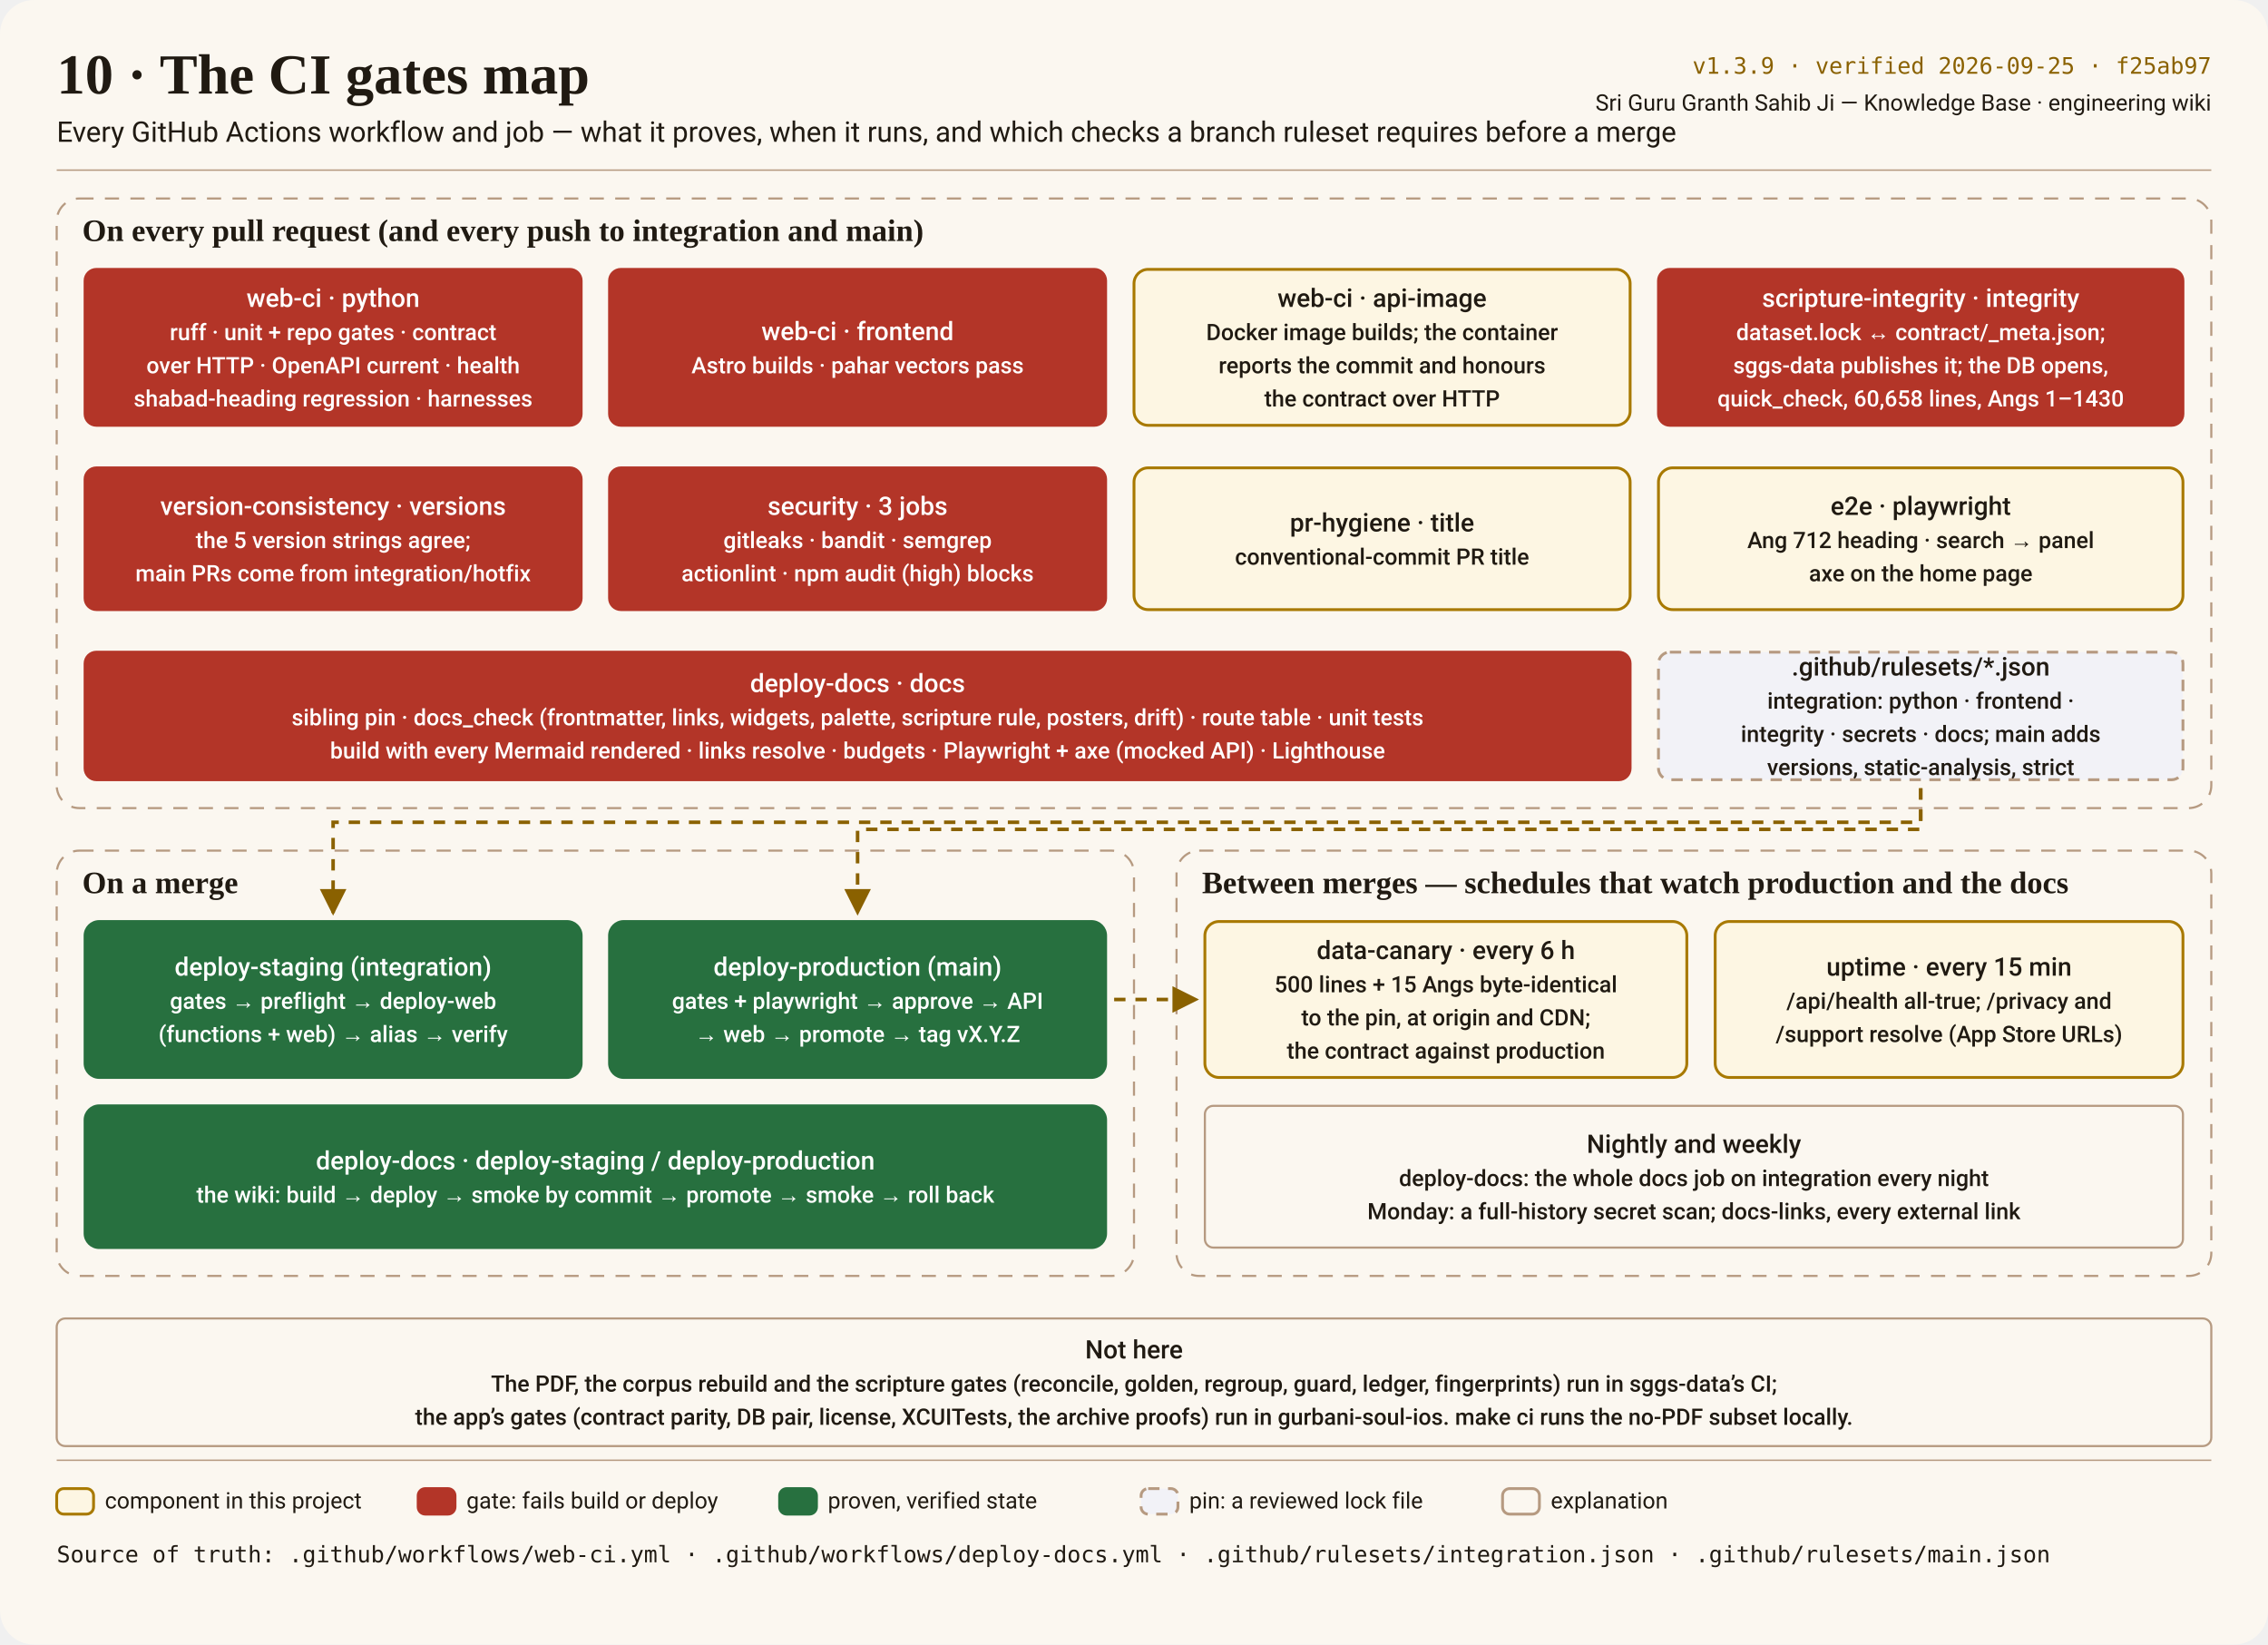
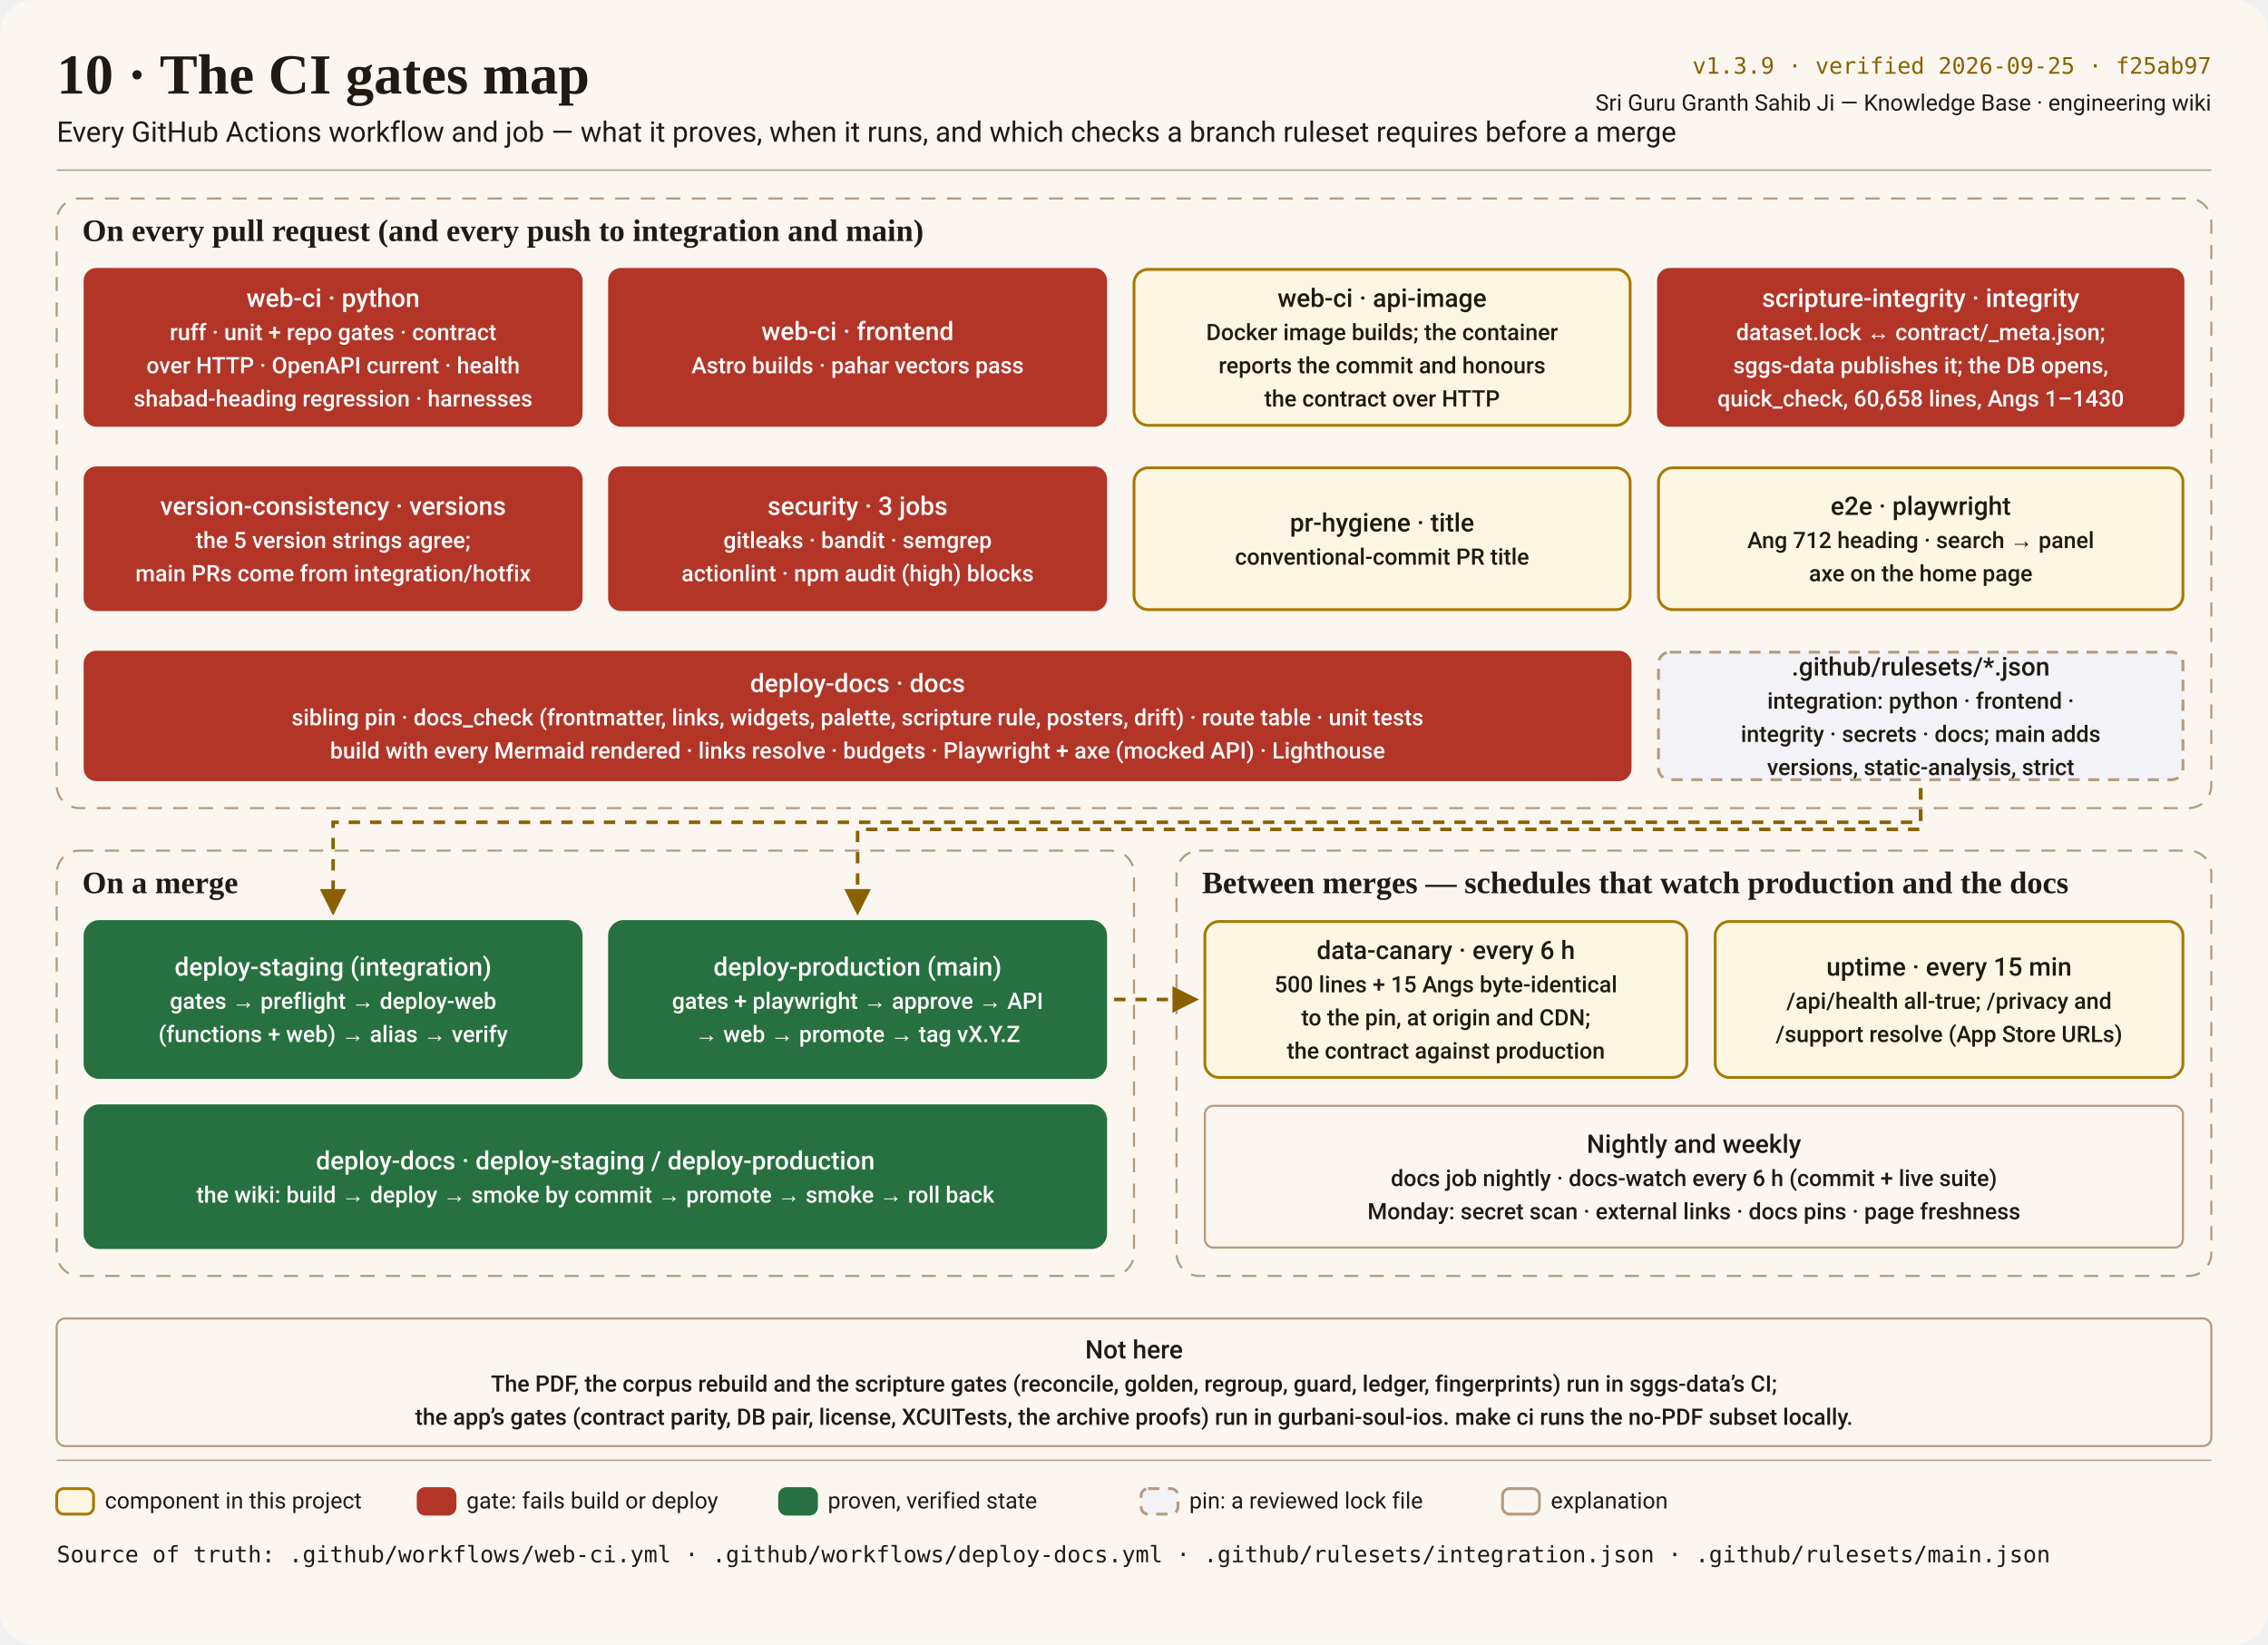
<svg xmlns="http://www.w3.org/2000/svg" viewBox="0 0 1600 1160" width="100%" role="img" aria-labelledby="pk-title-ci-gates-map pk-desc-ci-gates-map" class="poster-svg" data-poster="ci-gates-map">
  <defs>
    <marker id="pk-arrow" viewBox="0 0 12 12" refX="10" refY="6" markerWidth="9" markerHeight="9" orient="auto-start-reverse">
      <path d="M1 1 L11 6 L1 11 z" fill="var(--poster-accent-text, #8A6100)" />
    </marker>
  </defs>
  <style>
  .poster-svg { font-family: ui-sans-serif, system-ui, -apple-system, "Segoe UI", Roboto, Arial, sans-serif; }
  .pk-step.is-dim { opacity: 0.22; transition: opacity 240ms ease; }
  .pk-step.is-active rect, .pk-step.is-active ellipse { filter: drop-shadow(0 0 6px var(--poster-accent-fill, #FFBC0D)); }
  @media (prefers-reduced-motion: reduce) { .pk-step.is-dim { transition: none; } }
</style>
  <rect x="0" y="0" width="1600" height="1160" rx="24" fill="var(--poster-paper, #FBF7F0)" />
  <text x="40" y="66" font-family="&quot;Source Serif 4&quot;, Georgia, &quot;Times New Roman&quot;, serif" font-size="40" font-weight="600" fill="var(--poster-ink, #201A12)">10 · The CI gates map</text>
  <text x="40" y="100" font-family="ui-sans-serif, system-ui, -apple-system, &quot;Segoe UI&quot;, Roboto, Arial, sans-serif" font-size="20" fill="var(--poster-ink, #201A12)">Every GitHub Actions workflow and job — what it proves, when it runs, and which checks a branch ruleset requires before a merge</text>
  <text x="1560" y="52" text-anchor="end" font-family="ui-monospace, &quot;SF Mono&quot;, Menlo, Consolas, monospace" font-size="16" fill="var(--poster-accent-text, #8A6100)">v1.3.9 · verified 2026-09-25 · f25ab97</text>
  <text x="1560" y="78" text-anchor="end" font-family="ui-sans-serif, system-ui, -apple-system, &quot;Segoe UI&quot;, Roboto, Arial, sans-serif" font-size="16" fill="var(--poster-ink, #201A12)">Sri Guru Granth Sahib Ji — Knowledge Base · engineering wiki</text>
  <line x1="40" y1="120" x2="1560" y2="120" stroke="var(--poster-kraft, #B69A81)" stroke-width="1" />
  <g class="pk-group">
    <rect x="40" y="140" width="1520" height="430" rx="16" fill="var(--poster-paper, #FBF7F0)" stroke="var(--poster-kraft, #B69A81)" stroke-width="1.5" stroke-dasharray="10 8" />
    <text x="58" y="170" font-family="&quot;Source Serif 4&quot;, Georgia, &quot;Times New Roman&quot;, serif" font-size="22" font-weight="600" fill="var(--poster-ink, #201A12)">On every pull request (and every push to integration and main)</text>
  </g>
  <g class="pk-group">
    <rect x="40" y="600" width="760" height="300" rx="16" fill="var(--poster-paper, #FBF7F0)" stroke="var(--poster-kraft, #B69A81)" stroke-width="1.5" stroke-dasharray="10 8" />
    <text x="58" y="630" font-family="&quot;Source Serif 4&quot;, Georgia, &quot;Times New Roman&quot;, serif" font-size="22" font-weight="600" fill="var(--poster-ink, #201A12)">On a merge</text>
  </g>
  <g class="pk-group">
    <rect x="830" y="600" width="730" height="300" rx="16" fill="var(--poster-paper, #FBF7F0)" stroke="var(--poster-kraft, #B69A81)" stroke-width="1.5" stroke-dasharray="10 8" />
    <text x="848" y="630" font-family="&quot;Source Serif 4&quot;, Georgia, &quot;Times New Roman&quot;, serif" font-size="22" font-weight="600" fill="var(--poster-ink, #201A12)">Between merges — schedules that watch production and the docs</text>
  </g>
  <g id="step-01" data-step="step-01" class="pk-step">
    <rect x="60" y="190" width="350" height="110" rx="8" fill="var(--poster-negative, #B33528)" stroke="var(--poster-negative, #B33528)" stroke-width="2" />
    <text x="235" y="216.5" text-anchor="middle" font-family="ui-sans-serif, system-ui, -apple-system, &quot;Segoe UI&quot;, Roboto, Arial, sans-serif" font-size="18" font-weight="500" fill="#FFFFFF">web-ci · python</text>
    <text x="235" y="239.9" text-anchor="middle" font-family="ui-sans-serif, system-ui, -apple-system, &quot;Segoe UI&quot;, Roboto, Arial, sans-serif" font-size="16" font-weight="500" fill="#FFFFFF">ruff · unit + repo gates · contract</text>
    <text x="235" y="263.3" text-anchor="middle" font-family="ui-sans-serif, system-ui, -apple-system, &quot;Segoe UI&quot;, Roboto, Arial, sans-serif" font-size="16" font-weight="500" fill="#FFFFFF">over HTTP · OpenAPI current · health</text>
    <text x="235" y="286.7" text-anchor="middle" font-family="ui-sans-serif, system-ui, -apple-system, &quot;Segoe UI&quot;, Roboto, Arial, sans-serif" font-size="16" font-weight="500" fill="#FFFFFF">shabad-heading regression · harnesses</text>
    <rect x="430" y="190" width="350" height="110" rx="8" fill="var(--poster-negative, #B33528)" stroke="var(--poster-negative, #B33528)" stroke-width="2" />
    <text x="605" y="239.9" text-anchor="middle" font-family="ui-sans-serif, system-ui, -apple-system, &quot;Segoe UI&quot;, Roboto, Arial, sans-serif" font-size="18" font-weight="500" fill="#FFFFFF">web-ci · frontend</text>
    <text x="605" y="263.3" text-anchor="middle" font-family="ui-sans-serif, system-ui, -apple-system, &quot;Segoe UI&quot;, Roboto, Arial, sans-serif" font-size="16" font-weight="500" fill="#FFFFFF">Astro builds · pahar vectors pass</text>
    <rect x="800" y="190" width="350" height="110" rx="10" fill="var(--poster-paper-warm, #FDF6E3)" stroke="var(--poster-accent, #A87900)" stroke-width="2" />
    <text x="975" y="216.5" text-anchor="middle" font-family="ui-sans-serif, system-ui, -apple-system, &quot;Segoe UI&quot;, Roboto, Arial, sans-serif" font-size="18" font-weight="500" fill="var(--poster-ink, #201A12)">web-ci · api-image</text>
    <text x="975" y="239.9" text-anchor="middle" font-family="ui-sans-serif, system-ui, -apple-system, &quot;Segoe UI&quot;, Roboto, Arial, sans-serif" font-size="16" font-weight="500" fill="var(--poster-ink, #201A12)">Docker image builds; the container</text>
    <text x="975" y="263.3" text-anchor="middle" font-family="ui-sans-serif, system-ui, -apple-system, &quot;Segoe UI&quot;, Roboto, Arial, sans-serif" font-size="16" font-weight="500" fill="var(--poster-ink, #201A12)">reports the commit and honours</text>
    <text x="975" y="286.7" text-anchor="middle" font-family="ui-sans-serif, system-ui, -apple-system, &quot;Segoe UI&quot;, Roboto, Arial, sans-serif" font-size="16" font-weight="500" fill="var(--poster-ink, #201A12)">the contract over HTTP</text>
  </g>
  <g id="step-02" data-step="step-02" class="pk-step">
    <rect x="1170" y="190" width="370" height="110" rx="8" fill="var(--poster-negative, #B33528)" stroke="var(--poster-negative, #B33528)" stroke-width="2" />
    <text x="1355" y="216.5" text-anchor="middle" font-family="ui-sans-serif, system-ui, -apple-system, &quot;Segoe UI&quot;, Roboto, Arial, sans-serif" font-size="18" font-weight="500" fill="#FFFFFF">scripture-integrity · integrity</text>
    <text x="1355" y="239.9" text-anchor="middle" font-family="ui-sans-serif, system-ui, -apple-system, &quot;Segoe UI&quot;, Roboto, Arial, sans-serif" font-size="16" font-weight="500" fill="#FFFFFF">dataset.lock ↔ contract/_meta.json;</text>
    <text x="1355" y="263.3" text-anchor="middle" font-family="ui-sans-serif, system-ui, -apple-system, &quot;Segoe UI&quot;, Roboto, Arial, sans-serif" font-size="16" font-weight="500" fill="#FFFFFF">sggs-data publishes it; the DB opens,</text>
    <text x="1355" y="286.7" text-anchor="middle" font-family="ui-sans-serif, system-ui, -apple-system, &quot;Segoe UI&quot;, Roboto, Arial, sans-serif" font-size="16" font-weight="500" fill="#FFFFFF">quick_check, 60,658 lines, Angs 1–1430</text>
    <rect x="60" y="330" width="350" height="100" rx="8" fill="var(--poster-negative, #B33528)" stroke="var(--poster-negative, #B33528)" stroke-width="2" />
    <text x="235" y="363.2" text-anchor="middle" font-family="ui-sans-serif, system-ui, -apple-system, &quot;Segoe UI&quot;, Roboto, Arial, sans-serif" font-size="18" font-weight="500" fill="#FFFFFF">version-consistency · versions</text>
    <text x="235" y="386.6" text-anchor="middle" font-family="ui-sans-serif, system-ui, -apple-system, &quot;Segoe UI&quot;, Roboto, Arial, sans-serif" font-size="16" font-weight="500" fill="#FFFFFF">the 5 version strings agree;</text>
    <text x="235" y="410.0" text-anchor="middle" font-family="ui-sans-serif, system-ui, -apple-system, &quot;Segoe UI&quot;, Roboto, Arial, sans-serif" font-size="16" font-weight="500" fill="#FFFFFF">main PRs come from integration/hotfix</text>
  </g>
  <g id="step-03" data-step="step-03" class="pk-step">
    <rect x="430" y="330" width="350" height="100" rx="8" fill="var(--poster-negative, #B33528)" stroke="var(--poster-negative, #B33528)" stroke-width="2" />
    <text x="605" y="363.2" text-anchor="middle" font-family="ui-sans-serif, system-ui, -apple-system, &quot;Segoe UI&quot;, Roboto, Arial, sans-serif" font-size="18" font-weight="500" fill="#FFFFFF">security · 3 jobs</text>
    <text x="605" y="386.6" text-anchor="middle" font-family="ui-sans-serif, system-ui, -apple-system, &quot;Segoe UI&quot;, Roboto, Arial, sans-serif" font-size="16" font-weight="500" fill="#FFFFFF">gitleaks · bandit · semgrep</text>
    <text x="605" y="410.0" text-anchor="middle" font-family="ui-sans-serif, system-ui, -apple-system, &quot;Segoe UI&quot;, Roboto, Arial, sans-serif" font-size="16" font-weight="500" fill="#FFFFFF">actionlint · npm audit (high) blocks</text>
    <rect x="800" y="330" width="350" height="100" rx="10" fill="var(--poster-paper-warm, #FDF6E3)" stroke="var(--poster-accent, #A87900)" stroke-width="2" />
    <text x="975" y="374.9" text-anchor="middle" font-family="ui-sans-serif, system-ui, -apple-system, &quot;Segoe UI&quot;, Roboto, Arial, sans-serif" font-size="18" font-weight="500" fill="var(--poster-ink, #201A12)">pr-hygiene · title</text>
    <text x="975" y="398.3" text-anchor="middle" font-family="ui-sans-serif, system-ui, -apple-system, &quot;Segoe UI&quot;, Roboto, Arial, sans-serif" font-size="16" font-weight="500" fill="var(--poster-ink, #201A12)">conventional-commit PR title</text>
  </g>
  <g id="step-04" data-step="step-04" class="pk-step">
    <rect x="1170" y="330" width="370" height="100" rx="10" fill="var(--poster-paper-warm, #FDF6E3)" stroke="var(--poster-accent, #A87900)" stroke-width="2" />
    <text x="1355" y="363.2" text-anchor="middle" font-family="ui-sans-serif, system-ui, -apple-system, &quot;Segoe UI&quot;, Roboto, Arial, sans-serif" font-size="18" font-weight="500" fill="var(--poster-ink, #201A12)">e2e · playwright</text>
    <text x="1355" y="386.6" text-anchor="middle" font-family="ui-sans-serif, system-ui, -apple-system, &quot;Segoe UI&quot;, Roboto, Arial, sans-serif" font-size="16" font-weight="500" fill="var(--poster-ink, #201A12)">Ang 712 heading · search → panel</text>
    <text x="1355" y="410.0" text-anchor="middle" font-family="ui-sans-serif, system-ui, -apple-system, &quot;Segoe UI&quot;, Roboto, Arial, sans-serif" font-size="16" font-weight="500" fill="var(--poster-ink, #201A12)">axe on the home page</text>
  </g>
  <g id="step-05" data-step="step-05" class="pk-step">
    <rect x="60" y="460" width="1090" height="90" rx="8" fill="var(--poster-negative, #B33528)" stroke="var(--poster-negative, #B33528)" stroke-width="2" />
    <text x="605" y="488.2" text-anchor="middle" font-family="ui-sans-serif, system-ui, -apple-system, &quot;Segoe UI&quot;, Roboto, Arial, sans-serif" font-size="18" font-weight="500" fill="#FFFFFF">deploy-docs · docs</text>
    <text x="605" y="511.6" text-anchor="middle" font-family="ui-sans-serif, system-ui, -apple-system, &quot;Segoe UI&quot;, Roboto, Arial, sans-serif" font-size="16" font-weight="500" fill="#FFFFFF">sibling pin · docs_check (frontmatter, links, widgets, palette, scripture rule, posters, drift) · route table · unit tests</text>
    <text x="605" y="535.0" text-anchor="middle" font-family="ui-sans-serif, system-ui, -apple-system, &quot;Segoe UI&quot;, Roboto, Arial, sans-serif" font-size="16" font-weight="500" fill="#FFFFFF">build with every Mermaid rendered · links resolve · budgets · Playwright + axe (mocked API) · Lighthouse</text>
  </g>
  <g id="step-06" data-step="step-06" class="pk-step">
    <rect x="1170" y="460" width="370" height="90" rx="8" fill="var(--poster-canvas, #F2F2F7)" stroke="var(--poster-kraft, #B69A81)" stroke-width="2" stroke-dasharray="8 6" />
    <text x="1355" y="476.5" text-anchor="middle" font-family="ui-sans-serif, system-ui, -apple-system, &quot;Segoe UI&quot;, Roboto, Arial, sans-serif" font-size="18" font-weight="500" fill="var(--poster-ink, #201A12)">.github/rulesets/*.json</text>
    <text x="1355" y="499.9" text-anchor="middle" font-family="ui-sans-serif, system-ui, -apple-system, &quot;Segoe UI&quot;, Roboto, Arial, sans-serif" font-size="16" font-weight="500" fill="var(--poster-ink, #201A12)">integration: python · frontend ·</text>
    <text x="1355" y="523.3" text-anchor="middle" font-family="ui-sans-serif, system-ui, -apple-system, &quot;Segoe UI&quot;, Roboto, Arial, sans-serif" font-size="16" font-weight="500" fill="var(--poster-ink, #201A12)">integrity · secrets · docs; main adds</text>
    <text x="1355" y="546.7" text-anchor="middle" font-family="ui-sans-serif, system-ui, -apple-system, &quot;Segoe UI&quot;, Roboto, Arial, sans-serif" font-size="16" font-weight="500" fill="var(--poster-ink, #201A12)">versions, static-analysis, strict</text>
    <rect x="40" y="930" width="1520" height="90" rx="6" fill="var(--poster-paper, #FBF7F0)" stroke="var(--poster-kraft, #B69A81)" stroke-width="1.5" />
    <text x="800" y="958.2" text-anchor="middle" font-family="ui-sans-serif, system-ui, -apple-system, &quot;Segoe UI&quot;, Roboto, Arial, sans-serif" font-size="18" font-weight="500" fill="var(--poster-ink, #201A12)">Not here</text>
    <text x="800" y="981.6" text-anchor="middle" font-family="ui-sans-serif, system-ui, -apple-system, &quot;Segoe UI&quot;, Roboto, Arial, sans-serif" font-size="16" font-weight="500" fill="var(--poster-ink, #201A12)">The PDF, the corpus rebuild and the scripture gates (reconcile, golden, regroup, guard, ledger, fingerprints) run in sggs-data’s CI;</text>
    <text x="800" y="1005.0" text-anchor="middle" font-family="ui-sans-serif, system-ui, -apple-system, &quot;Segoe UI&quot;, Roboto, Arial, sans-serif" font-size="16" font-weight="500" fill="var(--poster-ink, #201A12)">the app’s gates (contract parity, DB pair, license, XCUITests, the archive proofs) run in gurbani-soul-ios. make ci runs the no-PDF subset locally.</text>
  </g>
  <g id="step-07" data-step="step-07" class="pk-step">
    <path d="M1355.0 556.0 L1355.0 580.0 L235.0 580.0 L235.0 644.0" fill="none" stroke="var(--poster-accent-text, #8A6100)" stroke-width="2.5" stroke-dasharray="8 7" marker-end="url(#pk-arrow)" />
    <path d="M1355.0 556.0 L1355.0 585.0 L605.0 585.0 L605.0 644.0" fill="none" stroke="var(--poster-accent-text, #8A6100)" stroke-width="2.5" stroke-dasharray="8 7" marker-end="url(#pk-arrow)" />
    <rect x="60" y="650" width="350" height="110" rx="10" fill="var(--poster-positive, #27703F)" stroke="var(--poster-positive, #27703F)" stroke-width="2" />
    <text x="235" y="688.2" text-anchor="middle" font-family="ui-sans-serif, system-ui, -apple-system, &quot;Segoe UI&quot;, Roboto, Arial, sans-serif" font-size="18" font-weight="500" fill="#FFFFFF">deploy-staging (integration)</text>
    <text x="235" y="711.6" text-anchor="middle" font-family="ui-sans-serif, system-ui, -apple-system, &quot;Segoe UI&quot;, Roboto, Arial, sans-serif" font-size="16" font-weight="500" fill="#FFFFFF">gates → preflight → deploy-web</text>
    <text x="235" y="735.0" text-anchor="middle" font-family="ui-sans-serif, system-ui, -apple-system, &quot;Segoe UI&quot;, Roboto, Arial, sans-serif" font-size="16" font-weight="500" fill="#FFFFFF">(functions + web) → alias → verify</text>
    <rect x="430" y="650" width="350" height="110" rx="10" fill="var(--poster-positive, #27703F)" stroke="var(--poster-positive, #27703F)" stroke-width="2" />
    <text x="605" y="688.2" text-anchor="middle" font-family="ui-sans-serif, system-ui, -apple-system, &quot;Segoe UI&quot;, Roboto, Arial, sans-serif" font-size="18" font-weight="500" fill="#FFFFFF">deploy-production (main)</text>
    <text x="605" y="711.6" text-anchor="middle" font-family="ui-sans-serif, system-ui, -apple-system, &quot;Segoe UI&quot;, Roboto, Arial, sans-serif" font-size="16" font-weight="500" fill="#FFFFFF">gates + playwright → approve → API</text>
    <text x="605" y="735.0" text-anchor="middle" font-family="ui-sans-serif, system-ui, -apple-system, &quot;Segoe UI&quot;, Roboto, Arial, sans-serif" font-size="16" font-weight="500" fill="#FFFFFF">→ web → promote → tag vX.Y.Z</text>
    <rect x="60" y="780" width="720" height="100" rx="10" fill="var(--poster-positive, #27703F)" stroke="var(--poster-positive, #27703F)" stroke-width="2" />
    <text x="420" y="824.9" text-anchor="middle" font-family="ui-sans-serif, system-ui, -apple-system, &quot;Segoe UI&quot;, Roboto, Arial, sans-serif" font-size="18" font-weight="500" fill="#FFFFFF">deploy-docs · deploy-staging / deploy-production</text>
    <text x="420" y="848.3" text-anchor="middle" font-family="ui-sans-serif, system-ui, -apple-system, &quot;Segoe UI&quot;, Roboto, Arial, sans-serif" font-size="16" font-weight="500" fill="#FFFFFF">the wiki: build → deploy → smoke by commit → promote → smoke → roll back</text>
  </g>
  <g id="step-08" data-step="step-08" class="pk-step">
    <path d="M786.0 705.0 L815.0 705.0 L844.0 705.0" fill="none" stroke="var(--poster-accent-text, #8A6100)" stroke-width="2.5" stroke-dasharray="8 7" marker-end="url(#pk-arrow)" />
    <rect x="850" y="650" width="340" height="110" rx="10" fill="var(--poster-paper-warm, #FDF6E3)" stroke="var(--poster-accent, #A87900)" stroke-width="2" />
    <text x="1020" y="676.5" text-anchor="middle" font-family="ui-sans-serif, system-ui, -apple-system, &quot;Segoe UI&quot;, Roboto, Arial, sans-serif" font-size="18" font-weight="500" fill="var(--poster-ink, #201A12)">data-canary · every 6 h</text>
    <text x="1020" y="699.9" text-anchor="middle" font-family="ui-sans-serif, system-ui, -apple-system, &quot;Segoe UI&quot;, Roboto, Arial, sans-serif" font-size="16" font-weight="500" fill="var(--poster-ink, #201A12)">500 lines + 15 Angs byte-identical</text>
    <text x="1020" y="723.3" text-anchor="middle" font-family="ui-sans-serif, system-ui, -apple-system, &quot;Segoe UI&quot;, Roboto, Arial, sans-serif" font-size="16" font-weight="500" fill="var(--poster-ink, #201A12)">to the pin, at origin and CDN;</text>
    <text x="1020" y="746.7" text-anchor="middle" font-family="ui-sans-serif, system-ui, -apple-system, &quot;Segoe UI&quot;, Roboto, Arial, sans-serif" font-size="16" font-weight="500" fill="var(--poster-ink, #201A12)">the contract against production</text>
    <rect x="1210" y="650" width="330" height="110" rx="10" fill="var(--poster-paper-warm, #FDF6E3)" stroke="var(--poster-accent, #A87900)" stroke-width="2" />
    <text x="1375" y="688.2" text-anchor="middle" font-family="ui-sans-serif, system-ui, -apple-system, &quot;Segoe UI&quot;, Roboto, Arial, sans-serif" font-size="18" font-weight="500" fill="var(--poster-ink, #201A12)">uptime · every 15 min</text>
    <text x="1375" y="711.6" text-anchor="middle" font-family="ui-sans-serif, system-ui, -apple-system, &quot;Segoe UI&quot;, Roboto, Arial, sans-serif" font-size="16" font-weight="500" fill="var(--poster-ink, #201A12)">/api/health all-true; /privacy and</text>
    <text x="1375" y="735.0" text-anchor="middle" font-family="ui-sans-serif, system-ui, -apple-system, &quot;Segoe UI&quot;, Roboto, Arial, sans-serif" font-size="16" font-weight="500" fill="var(--poster-ink, #201A12)">/support resolve (App Store URLs)</text>
    <rect x="850" y="780" width="690" height="100" rx="6" fill="var(--poster-paper, #FBF7F0)" stroke="var(--poster-kraft, #B69A81)" stroke-width="1.5" />
    <text x="1195" y="813.2" text-anchor="middle" font-family="ui-sans-serif, system-ui, -apple-system, &quot;Segoe UI&quot;, Roboto, Arial, sans-serif" font-size="18" font-weight="500" fill="var(--poster-ink, #201A12)">Nightly and weekly</text>
-     <text x="1195" y="836.6" text-anchor="middle" font-family="ui-sans-serif, system-ui, -apple-system, &quot;Segoe UI&quot;, Roboto, Arial, sans-serif" font-size="16" font-weight="500" fill="var(--poster-ink, #201A12)">deploy-docs: the whole docs job on integration every night</text>
-     <text x="1195" y="860.0" text-anchor="middle" font-family="ui-sans-serif, system-ui, -apple-system, &quot;Segoe UI&quot;, Roboto, Arial, sans-serif" font-size="16" font-weight="500" fill="var(--poster-ink, #201A12)">Monday: a full-history secret scan; docs-links, every external link</text>
+     <text x="1195" y="836.6" text-anchor="middle" font-family="ui-sans-serif, system-ui, -apple-system, &quot;Segoe UI&quot;, Roboto, Arial, sans-serif" font-size="16" font-weight="500" fill="var(--poster-ink, #201A12)">docs job nightly · docs-watch every 6 h (commit + live suite)</text>
+     <text x="1195" y="860.0" text-anchor="middle" font-family="ui-sans-serif, system-ui, -apple-system, &quot;Segoe UI&quot;, Roboto, Arial, sans-serif" font-size="16" font-weight="500" fill="var(--poster-ink, #201A12)">Monday: secret scan · external links · docs pins · page freshness</text>
  </g>
  <line x1="40" y1="1030" x2="1560" y2="1030" stroke="var(--poster-kraft, #B69A81)" stroke-width="1" />
  <g class="pk-legend">
    <rect x="40" y="1050" width="26" height="18" rx="5" fill="var(--poster-paper-warm, #FDF6E3)" stroke="var(--poster-accent, #A87900)" stroke-width="2" />
    <text x="74" y="1064" font-family="ui-sans-serif, system-ui, -apple-system, &quot;Segoe UI&quot;, Roboto, Arial, sans-serif" font-size="16" fill="var(--poster-ink, #201A12)">component in this project</text>
    <rect x="295" y="1050" width="26" height="18" rx="5" fill="var(--poster-negative, #B33528)" stroke="var(--poster-negative, #B33528)" stroke-width="2" />
    <text x="329" y="1064" font-family="ui-sans-serif, system-ui, -apple-system, &quot;Segoe UI&quot;, Roboto, Arial, sans-serif" font-size="16" fill="var(--poster-ink, #201A12)">gate: fails build or deploy</text>
    <rect x="550" y="1050" width="26" height="18" rx="5" fill="var(--poster-positive, #27703F)" stroke="var(--poster-positive, #27703F)" stroke-width="2" />
    <text x="584" y="1064" font-family="ui-sans-serif, system-ui, -apple-system, &quot;Segoe UI&quot;, Roboto, Arial, sans-serif" font-size="16" fill="var(--poster-ink, #201A12)">proven, verified state</text>
    <rect x="805" y="1050" width="26" height="18" rx="5" fill="var(--poster-canvas, #F2F2F7)" stroke="var(--poster-kraft, #B69A81)" stroke-width="2" stroke-dasharray="8 6" />
    <text x="839" y="1064" font-family="ui-sans-serif, system-ui, -apple-system, &quot;Segoe UI&quot;, Roboto, Arial, sans-serif" font-size="16" fill="var(--poster-ink, #201A12)">pin: a reviewed lock file</text>
    <rect x="1060" y="1050" width="26" height="18" rx="5" fill="var(--poster-paper, #FBF7F0)" stroke="var(--poster-kraft, #B69A81)" stroke-width="2" />
    <text x="1094" y="1064" font-family="ui-sans-serif, system-ui, -apple-system, &quot;Segoe UI&quot;, Roboto, Arial, sans-serif" font-size="16" fill="var(--poster-ink, #201A12)">explanation</text>
  </g>
  <text x="40" y="1102" font-family="ui-monospace, &quot;SF Mono&quot;, Menlo, Consolas, monospace" font-size="16" fill="var(--poster-ink, #201A12)">Source of truth: .github/workflows/web-ci.yml · .github/workflows/deploy-docs.yml · .github/rulesets/integration.json · .github/rulesets/main.json</text>
</svg>
